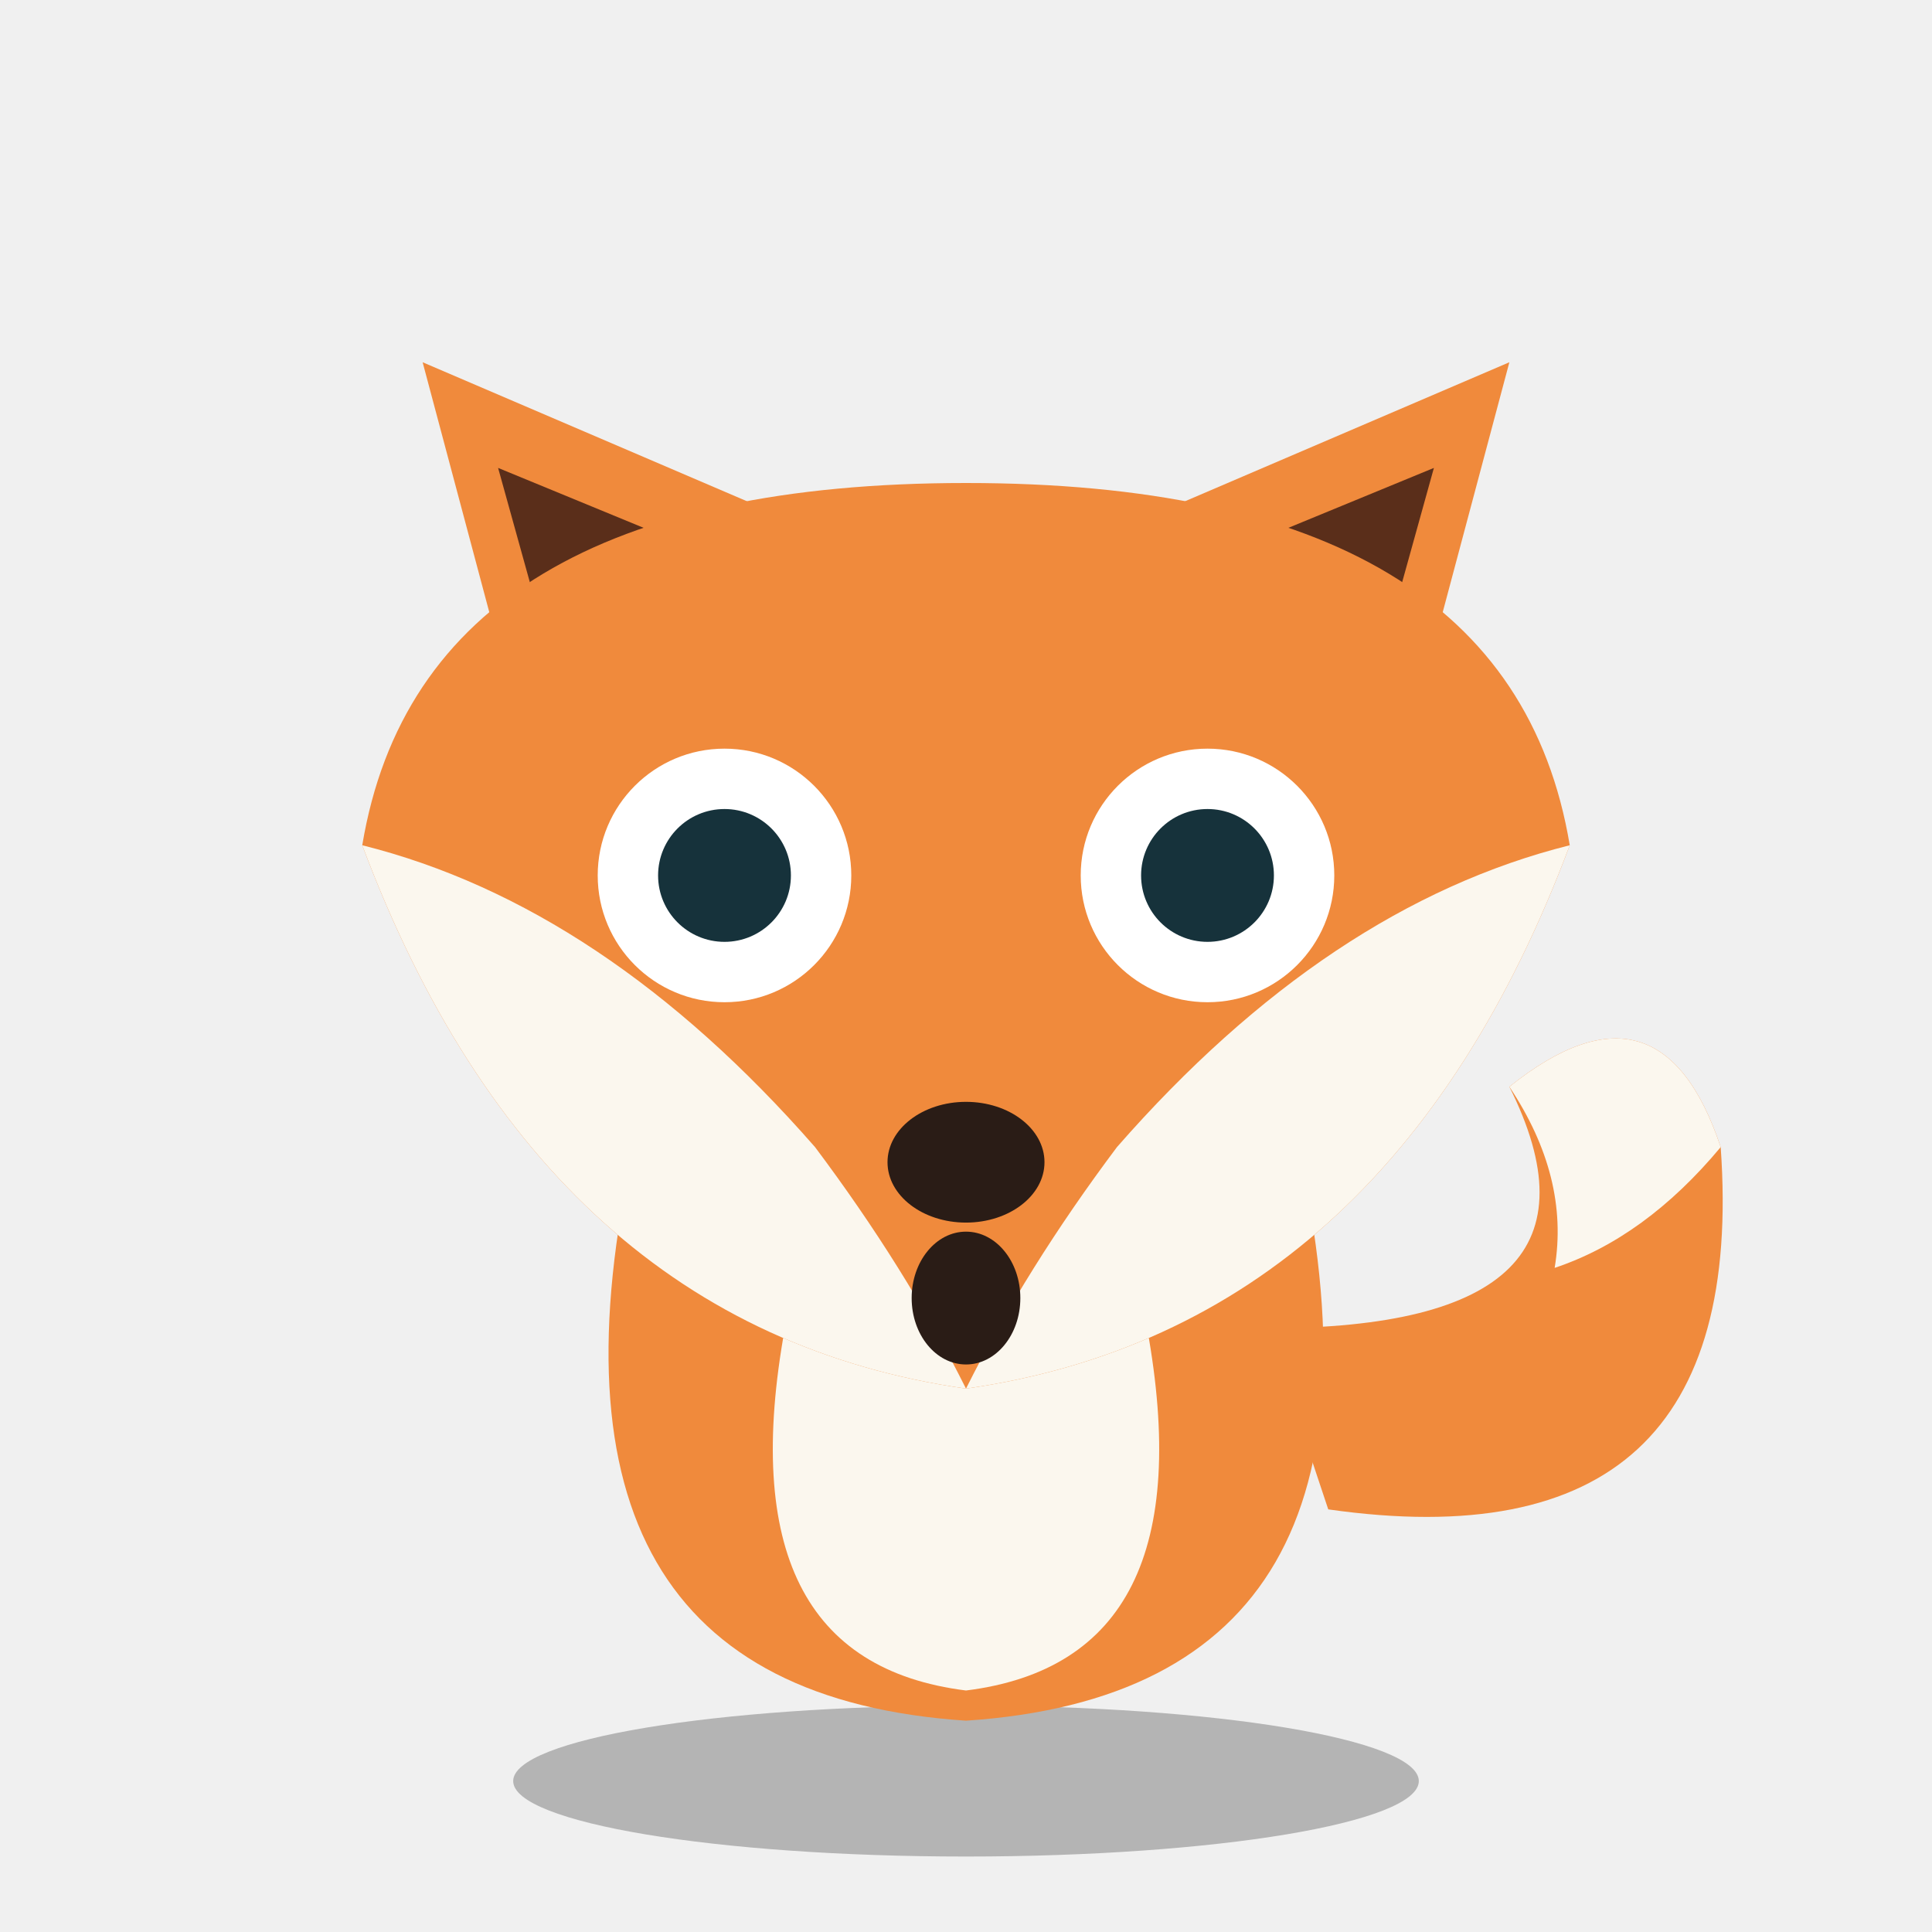
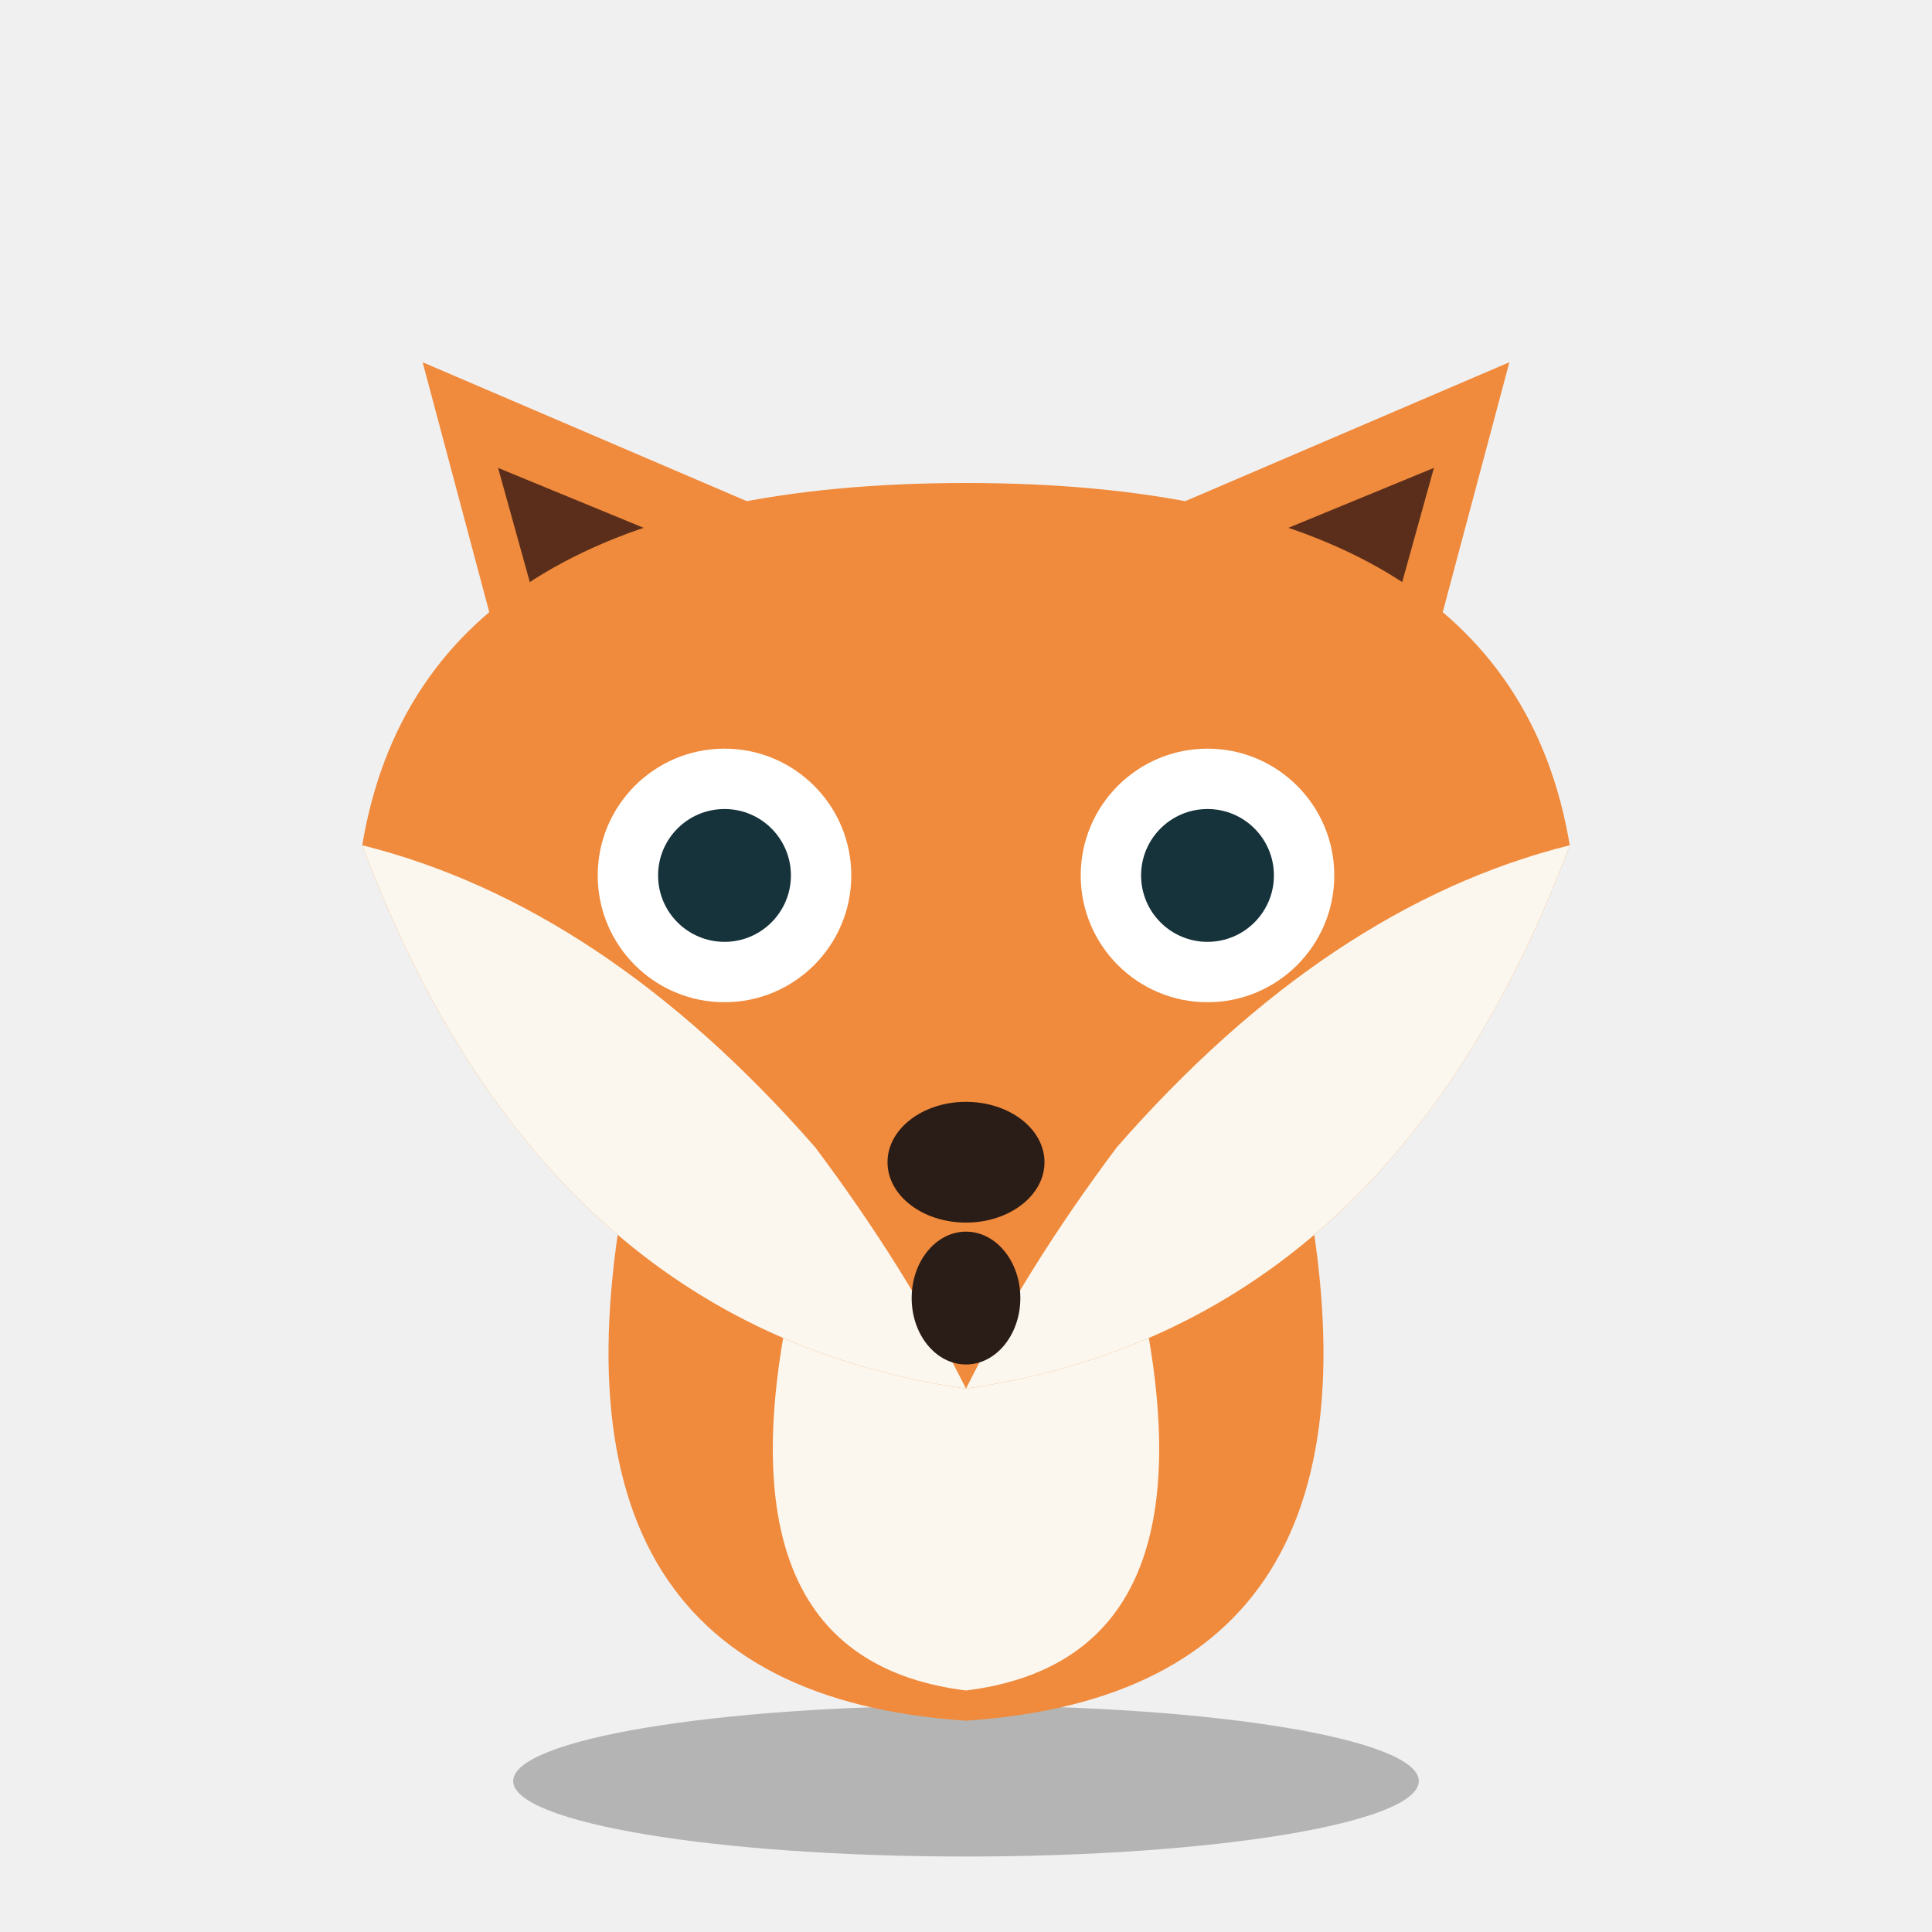
<svg xmlns="http://www.w3.org/2000/svg" viewBox="0 0 64 64" width="64" height="64">
  <ellipse cx="32" cy="59" rx="15" ry="2.500" fill="#000" opacity=".25" />
-   <path d="M44 50 q14 2 13 -12 q-2 -6 -7 -2 q4 8 -8 8z" fill="#f08a3c" />
-   <path d="M57 38 q-2 -6 -7 -2 q2 3 1.500 6 q3 -1 5.500 -4z" fill="#fbf7ee" />
  <path d="M21 38 h22 q4 18 -11 19 q-15 -1 -11 -19z" fill="#f08a3c" />
  <path d="M26 44 h12 q2 11 -6 12 q-8 -1 -6 -12z" fill="#fbf7ee" />
  <path d="M14 12 l4 15 10 -9z M50 12 l-4 15 -10 -9z" fill="#f08a3c" />
  <path d="M16.500 15.500 l2.500 9 6 -5.500z M47.500 15.500 l-2.500 9 -6 -5.500z" fill="#5a2e1a" />
  <path d="M12 28 Q14 16 32 16 Q50 16 52 28 Q46 44 32 46 Q18 44 12 28z" fill="#f08a3c" />
  <path d="M12 28 Q20 30 27 38 Q30 42 32 46 Q18 44 12 28z M52 28 Q44 30 37 38 Q34 42 32 46 Q46 44 52 28z" fill="#fbf7ee" />
  <circle cx="24" cy="29" r="4.200" fill="#fff" />
  <circle cx="24" cy="29" r="2.200" fill="#16323b" />
  <circle cx="40" cy="29" r="4.200" fill="#fff" />
  <circle cx="40" cy="29" r="2.200" fill="#16323b" />
  <ellipse cx="32" cy="38.500" rx="2.600" ry="2" fill="#2a1c16" />
  <ellipse cx="32" cy="43" rx="1.800" ry="2.200" fill="#2a1c16" />
</svg>
